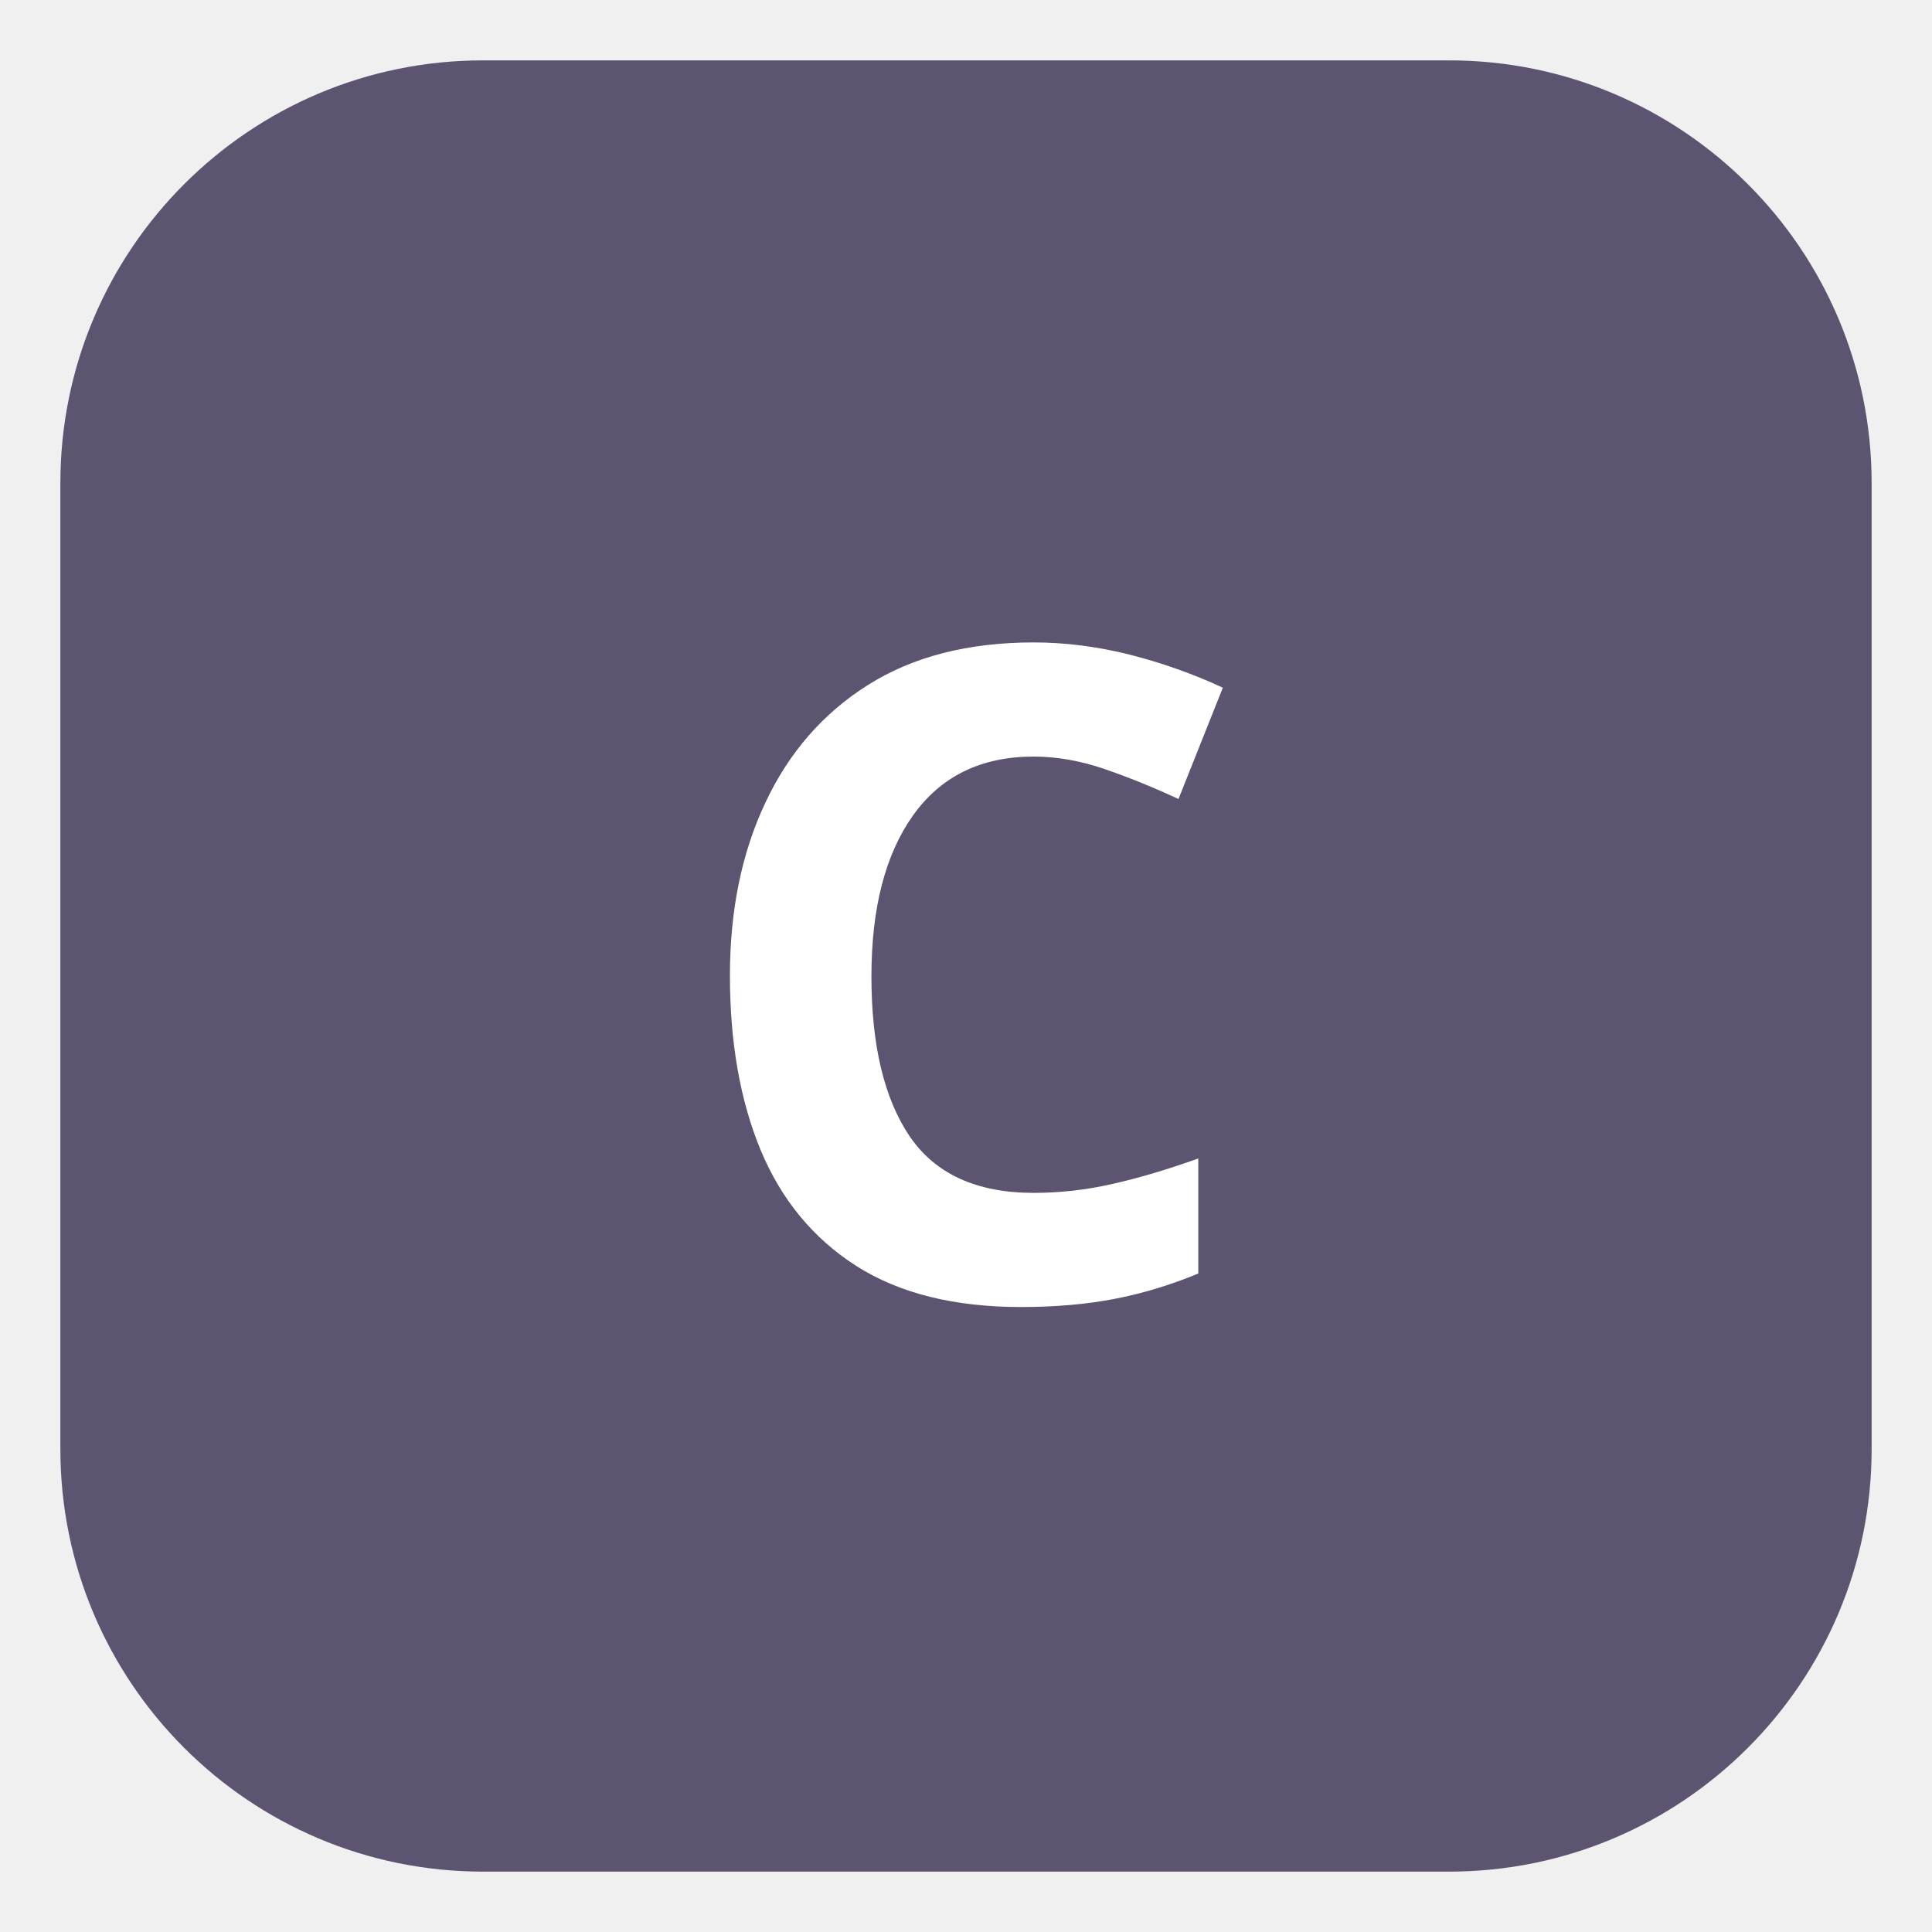
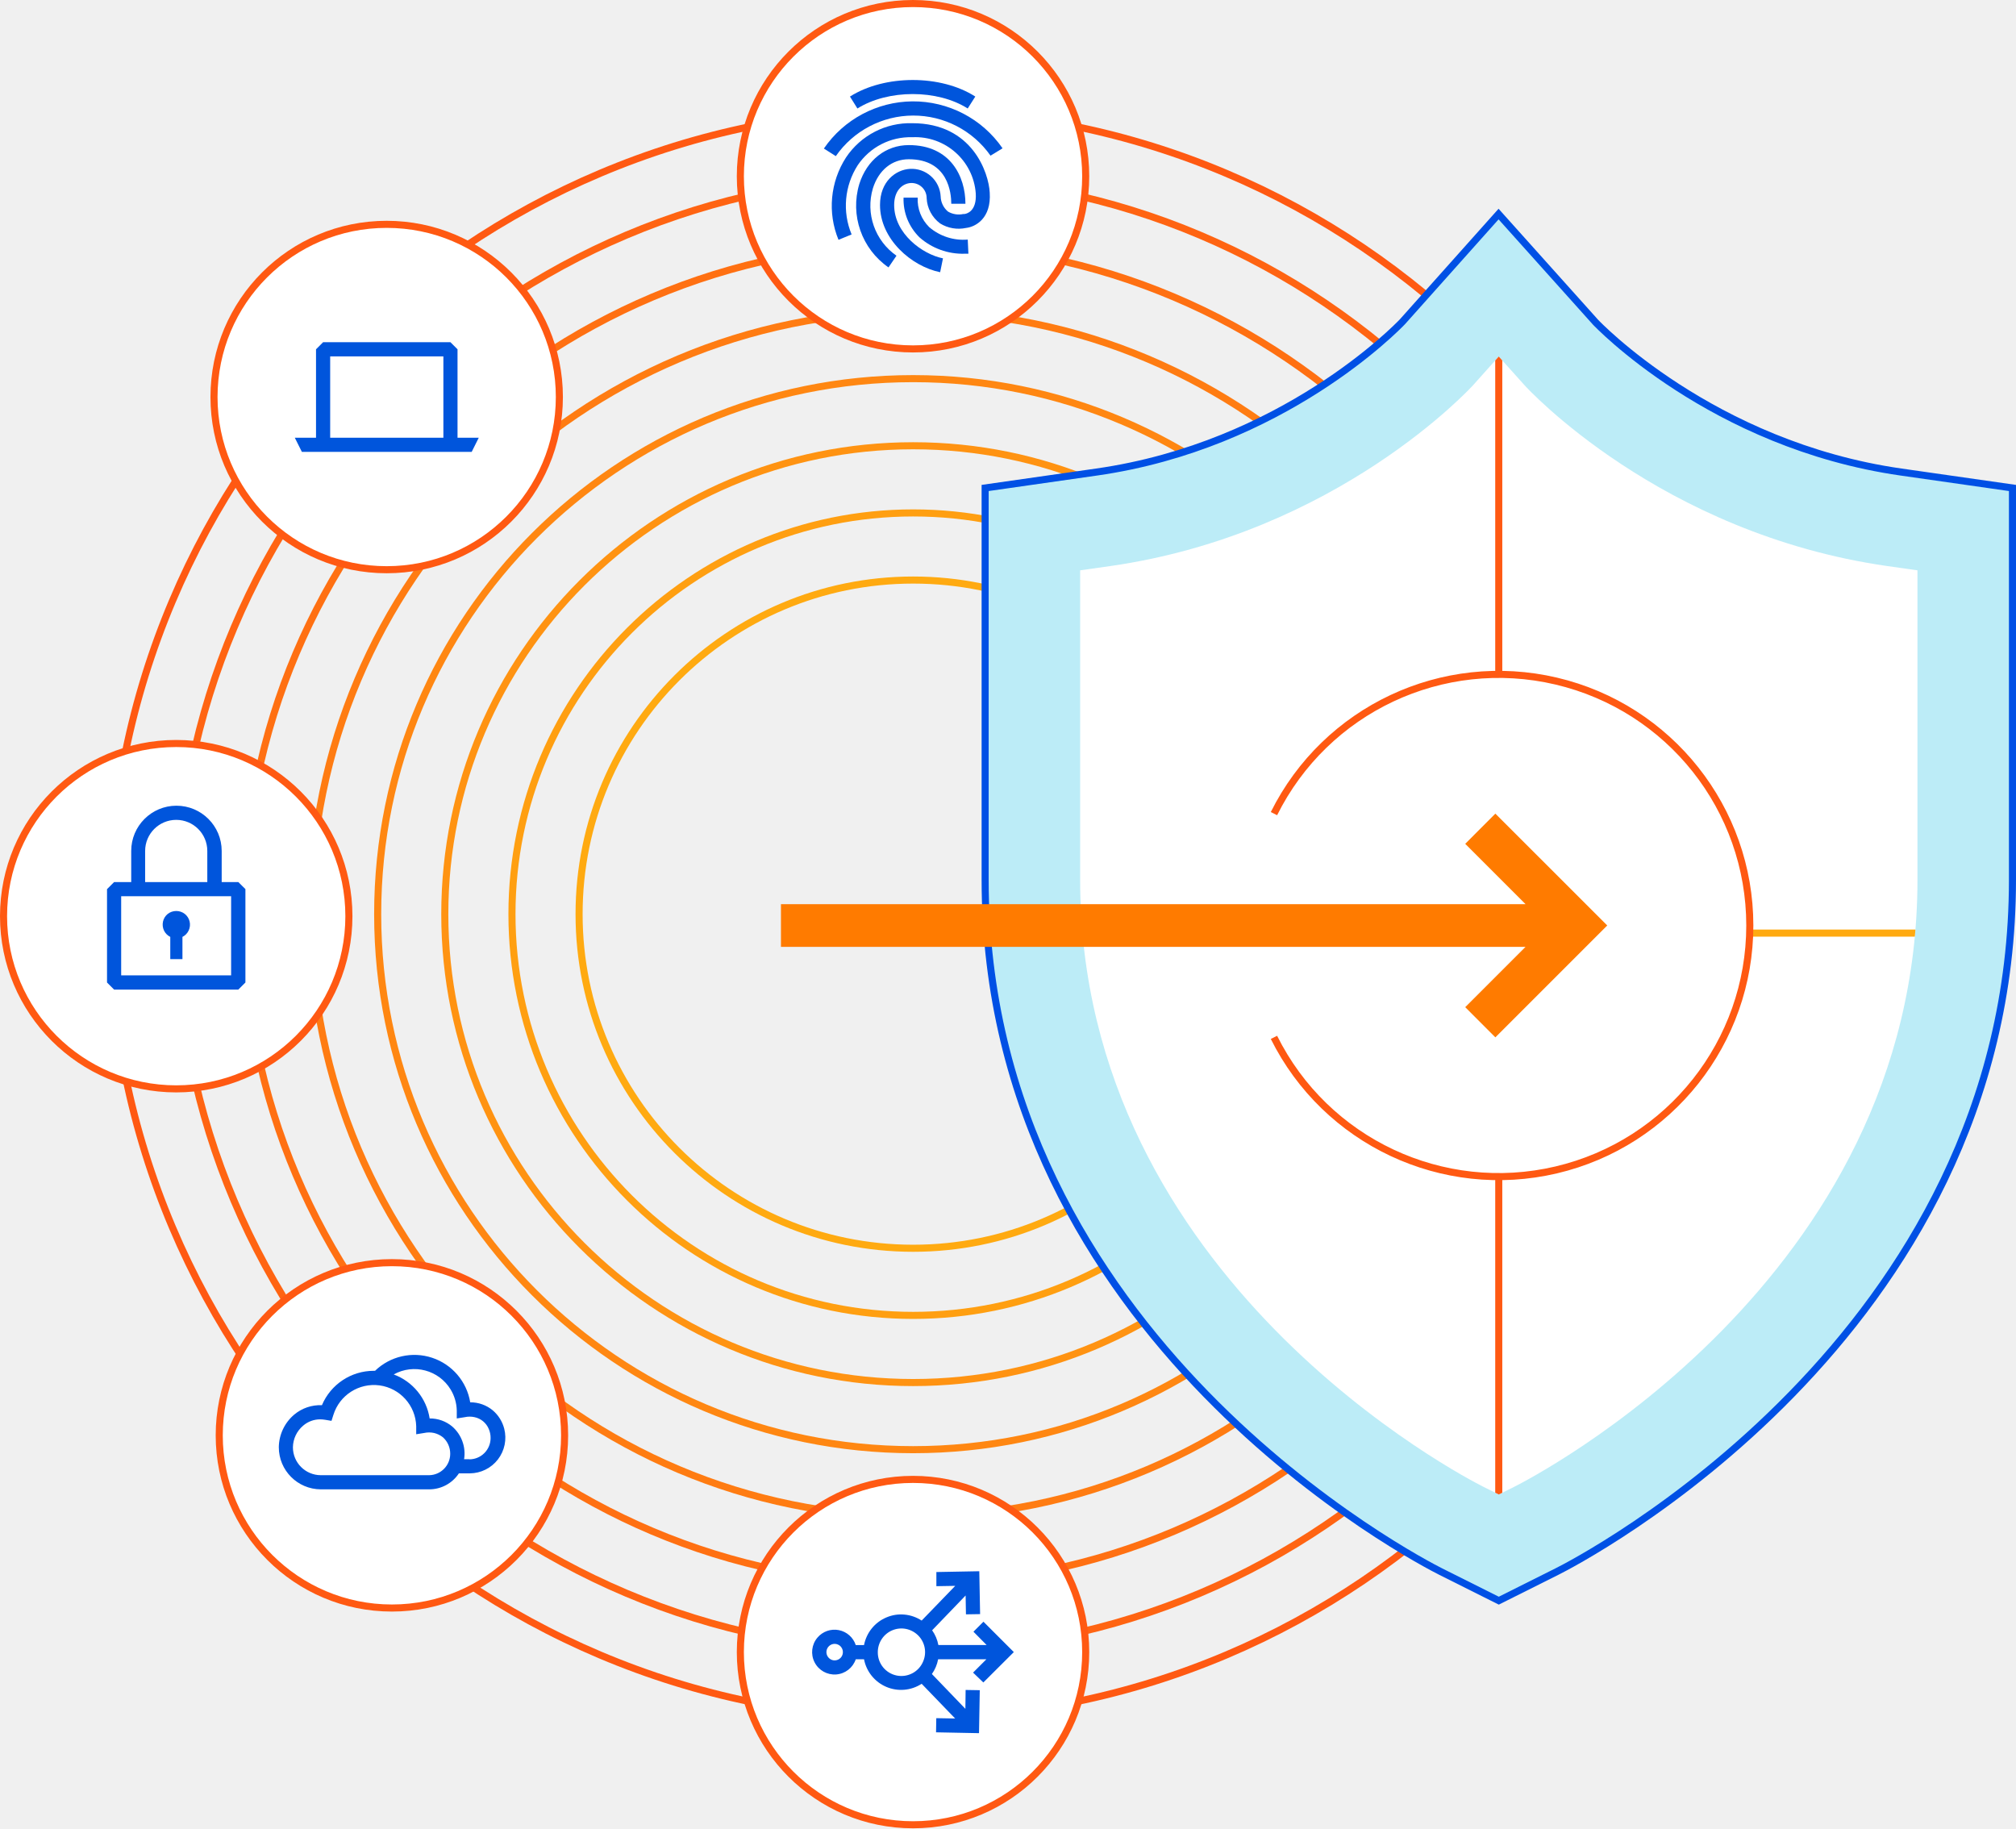
- <svg xmlns="http://www.w3.org/2000/svg" viewBox="0 0 64 64" width="64" height="64" role="img" aria-label="Cloudflare Tunnel">
-   <rect x="2" y="2" width="60" height="60" rx="14" fill="#5c5470" />
-   <text x="32" y="43" text-anchor="middle" font-family="sans-serif" font-size="30" font-weight="600" fill="#ffffff">C</text>
+ <svg xmlns="http://www.w3.org/2000/svg" id="Layer_1" data-name="Layer 1" viewBox="0 0 427.41 387.6">
+   <defs>
+     <clipPath id="clip-path">
+       <path d="m317.76 316.83-3.31-1.65C311 313.43 229 271.48 229 186.52v-65.61l6.35-.9c48.27-6.9 76.61-38 76.88-38.26l5.52-6.17 5.54 6.17c.27.3 28.61 31.36 76.88 38.26l6.35.9v65.61c0 85-82 126.91-85.45 128.66Z" style="fill:none" />
+     </clipPath>
+     <style>.cls-2,.cls-9{fill:none}.cls-10,.cls-2{stroke:#ff5912}.cls-10,.cls-2,.cls-9{stroke-miterlimit:10;stroke-width:1.5px}.cls-9{stroke:#fa1}.cls-10{fill:#fff}.cls-15{fill:#0055dc}</style>
+   </defs>
+   <circle cx="193.6" cy="193.8" r="170.46" class="cls-2" />
+   <circle cx="193.6" cy="193.8" r="156.23" style="fill:none;stroke-miterlimit:10;stroke-width:1.5px;stroke:#ff6412" />
+   <circle cx="193.6" cy="193.8" r="141.99" style="fill:none;stroke-miterlimit:10;stroke-width:1.5px;stroke:#ff7012" />
+   <circle cx="193.6" cy="193.8" r="127.76" style="fill:none;stroke-miterlimit:10;stroke-width:1.5px;stroke:#ff7c12" />
+   <circle cx="193.6" cy="193.8" r="113.53" style="fill:none;stroke-miterlimit:10;stroke-width:1.5px;stroke:#ff8712" />
+   <circle cx="193.6" cy="193.8" r="99.3" style="fill:none;stroke-miterlimit:10;stroke-width:1.5px;stroke:#ff9312" />
+   <circle cx="193.6" cy="193.8" r="85.06" style="fill:none;stroke-miterlimit:10;stroke-width:1.5px;stroke:#ff9f11" />
+   <circle cx="193.6" cy="193.8" r="70.83" class="cls-9" />
+   <circle cx="193.57" cy="37.36" r="36.61" class="cls-10" />
+   <circle cx="81.98" cy="84.17" r="36.61" class="cls-10" />
+   <circle cx="37.36" cy="194.23" r="36.61" class="cls-10" />
+   <circle cx="83.09" cy="304.29" r="36.61" class="cls-10" />
+   <circle cx="193.57" cy="350.24" r="36.61" class="cls-10" />
+   <path d="M305.45 333.18c-3.95-2-96.59-49.42-96.59-146.66v-83.07l23.64-3.38c39.42-5.63 63.67-30.64 64.83-31.86l20.38-22.83 20.56 22.93c.11.11 24.55 26 64.75 31.76l23.64 3.38v83.07c0 97.26-92.64 144.69-96.59 146.66l-12.31 6.16Z" style="stroke-miterlimit:10;stroke-width:1.5px;fill:#bcecf7;stroke:#0050e5" />
+   <path d="m317.76 316.83-3.31-1.65C311 313.43 229 271.48 229 186.52v-65.61l6.35-.9c48.27-6.9 76.61-38 76.88-38.26l5.52-6.17 5.54 6.17c.27.3 28.61 31.36 76.88 38.26l6.35.9v65.61c0 85-82 126.91-85.45 128.66Z" style="fill:#fff" />
+   <g style="clip-path:url(#clip-path)">
+     <path d="M317.75 75.58v247.75" class="cls-2" />
+     <path d="M226.99 197.82h184.17" class="cls-9" />
+   </g>
+   <path d="M270.09 172.49a53.23 53.23 0 1 1 0 47.43" class="cls-10" />
+   <path d="m310.64 213.52 6.39 6.4 23.72-23.72-23.72-23.71-6.39 6.4 12.79 12.79H165.57v9.05h157.86z" style="fill:#ff7b00" />
+   <path d="m205.16 23 1.61-2.53c-7.28-4.68-19.2-4.68-26.57 0l1.58 2.53c6.5-4.08 16.97-4.08 23.38 0" class="cls-15" />
+   <path d="M193.42 21.49a23 23 0 0 0-18.75 10l2.53 1.61A20 20 0 0 1 210 33l2.55-1.56a23 23 0 0 0-19.13-9.95" class="cls-15" />
+   <path d="M193.43 26.12a16.33 16.33 0 0 0-14.06 7.25 18.9 18.9 0 0 0-1.6 17.47l2.78-1.14a15.87 15.87 0 0 1 1.31-14.7 13.47 13.47 0 0 1 11.57-5.91A12.87 12.87 0 0 1 206.87 41c.24 3.87-2 4.33-2.4 4.37h-.24a4.53 4.53 0 0 1-3.24-.51 4.33 4.33 0 0 1-1.56-3.22 6.17 6.17 0 0 0-6.52-5.84c-3 .18-6.34 2.65-6.34 7.66 0 7.22 6.63 13 12.75 14.25l.6-2.94c-4.33-.85-10.35-5.24-10.35-11.31 0-3.08 1.76-4.56 3.51-4.66a3.2 3.2 0 0 1 3.38 3.2 7.09 7.09 0 0 0 2.85 5.37 7.48 7.48 0 0 0 5.52.95c1.95-.22 5.37-2 5-7.5-.21-4.11-3.65-14.7-16.4-14.7" class="cls-15" />
+   <path d="M185.06 39.93c1.22-3.87 4.05-6.17 7.62-6.17 8.39 0 9 7.23 9 9.44h3c0-5.74-3.15-12.44-12-12.44-4.89 0-8.9 3.18-10.5 8.25a15.92 15.92 0 0 0 6.19 17.68l1.69-2.48a12.91 12.91 0 0 1-5-14.28" class="cls-15" />
+   <path d="M197 48.15a8.25 8.25 0 0 1-1.89-2.87 8.1 8.1 0 0 1-.55-3.38h-3a11.3 11.3 0 0 0 .8 4.56 11.5 11.5 0 0 0 2.57 3.85 13.84 13.84 0 0 0 9.57 3.48h.81l-.14-3a11.08 11.08 0 0 1-8.17-2.64M97 92.8V74.05l-1.5-1.5h-27l-1.5 1.5V92.8h-4.5l1.5 3h36l1.5-3Zm-27 0V75.55h24V92.8Zm138.48 263.88 6.46-6.44-6.44-6.44-2.12 2.12 2.79 2.82h-10.23a7.9 7.9 0 0 0-1.32-3.12l7.1-7.38.07 4 3-.05-.17-9.09-9.1.17v3l4-.07-7.12 7.36a8 8 0 0 0-3.66-1.27 7.84 7.84 0 0 0-3.83.61 7.9 7.9 0 0 0-3.1 2.34 8.1 8.1 0 0 0-1.63 3.52h-1.75a4.74 4.74 0 0 0-8.13-1.58 4.75 4.75 0 1 0 8.13 4.58h1.75a8 8 0 0 0 12.22 5.2l7.1 7.36-4-.07-.05 3 9.11.18.16-9.11-3-.05-.05 4-7.1-7.38a7.9 7.9 0 0 0 1.32-3.12h10.23l-2.82 2.82ZM177 352a1.64 1.64 0 0 1-1-.29 1.76 1.76 0 0 1-.76-1.8 1.76 1.76 0 0 1 1.37-1.38 1.7 1.7 0 0 1 1 .1 1.7 1.7 0 0 1 .79.64 1.76 1.76 0 0 1-.21 2.22 1.76 1.76 0 0 1-1.19.51m9.1-1.75a5.06 5.06 0 0 1 .85-2.79 5 5 0 0 1 5.14-2.13 5.1 5.1 0 0 1 2.57 1.38 5 5 0 0 1 1.08 5.46 5 5 0 0 1-9.64-1.92M50.53 187H47v-6.6a9.59 9.59 0 0 0-19.18 0v6.6h-3.63l-1.5 1.5v19.79l1.5 1.5h26.34l1.5-1.5v-19.8Zm-19.76-6.6a6.59 6.59 0 1 1 13.18 0v6.6H30.77ZM49 206.78H25.69V190H49Z" class="cls-15" />
+   <path d="M37.36 193.13a2.93 2.93 0 0 0-1.8.62 2.88 2.88 0 0 0-1 1.61 3 3 0 0 0 .2 1.9 2.9 2.9 0 0 0 1.34 1.36v4.71h2.58v-4.71a2.83 2.83 0 0 0 1.32-1.36 2.9 2.9 0 0 0-.82-3.51 2.93 2.93 0 0 0-1.82-.62M104.48 299a7.4 7.4 0 0 0-4.79-1.71 12 12 0 0 0-20.18-6.68h-.26a11.93 11.93 0 0 0-11 7.29 8.56 8.56 0 0 0-5.88 2 9.2 9.2 0 0 0-3.26 6.91 8.93 8.93 0 0 0 8.89 8.93h23a7.53 7.53 0 0 0 6.29-3.39h2.32a7.58 7.58 0 0 0 7.29-9.47 7.6 7.6 0 0 0-2.42-3.88M91 312.74H68a5.92 5.92 0 0 1-5.9-5.91 6.12 6.12 0 0 1 2.19-4.61 5.5 5.5 0 0 1 3.59-1.32 7 7 0 0 1 1.1.1l1.3.22.4-1.26a9 9 0 0 1 9.79-6.26 9 9 0 0 1 7.77 8.65v1.71l1.69-.27a4.8 4.8 0 0 1 2.09 0 4.85 4.85 0 0 1 1.87.9 4.6 4.6 0 0 1 1.16 1.59 4.7 4.7 0 0 1 .4 1.92 4.54 4.54 0 0 1-4.45 4.54m8.6-3.39h-1.21a7.5 7.5 0 0 0-.36-3.79 7.65 7.65 0 0 0-2.15-3.14 7.34 7.34 0 0 0-4.79-1.71 11.89 11.89 0 0 0-7.62-9.33 9 9 0 0 1 12.08 3.21 9 9 0 0 1 1.29 4.41v1.71l1.7-.27a4.7 4.7 0 0 1 2.08 0 4.2 4.2 0 0 1 3 2.49 4.7 4.7 0 0 1 .39 1.92 4.52 4.52 0 0 1-4.53 4.53Z" class="cls-15" />
</svg>
